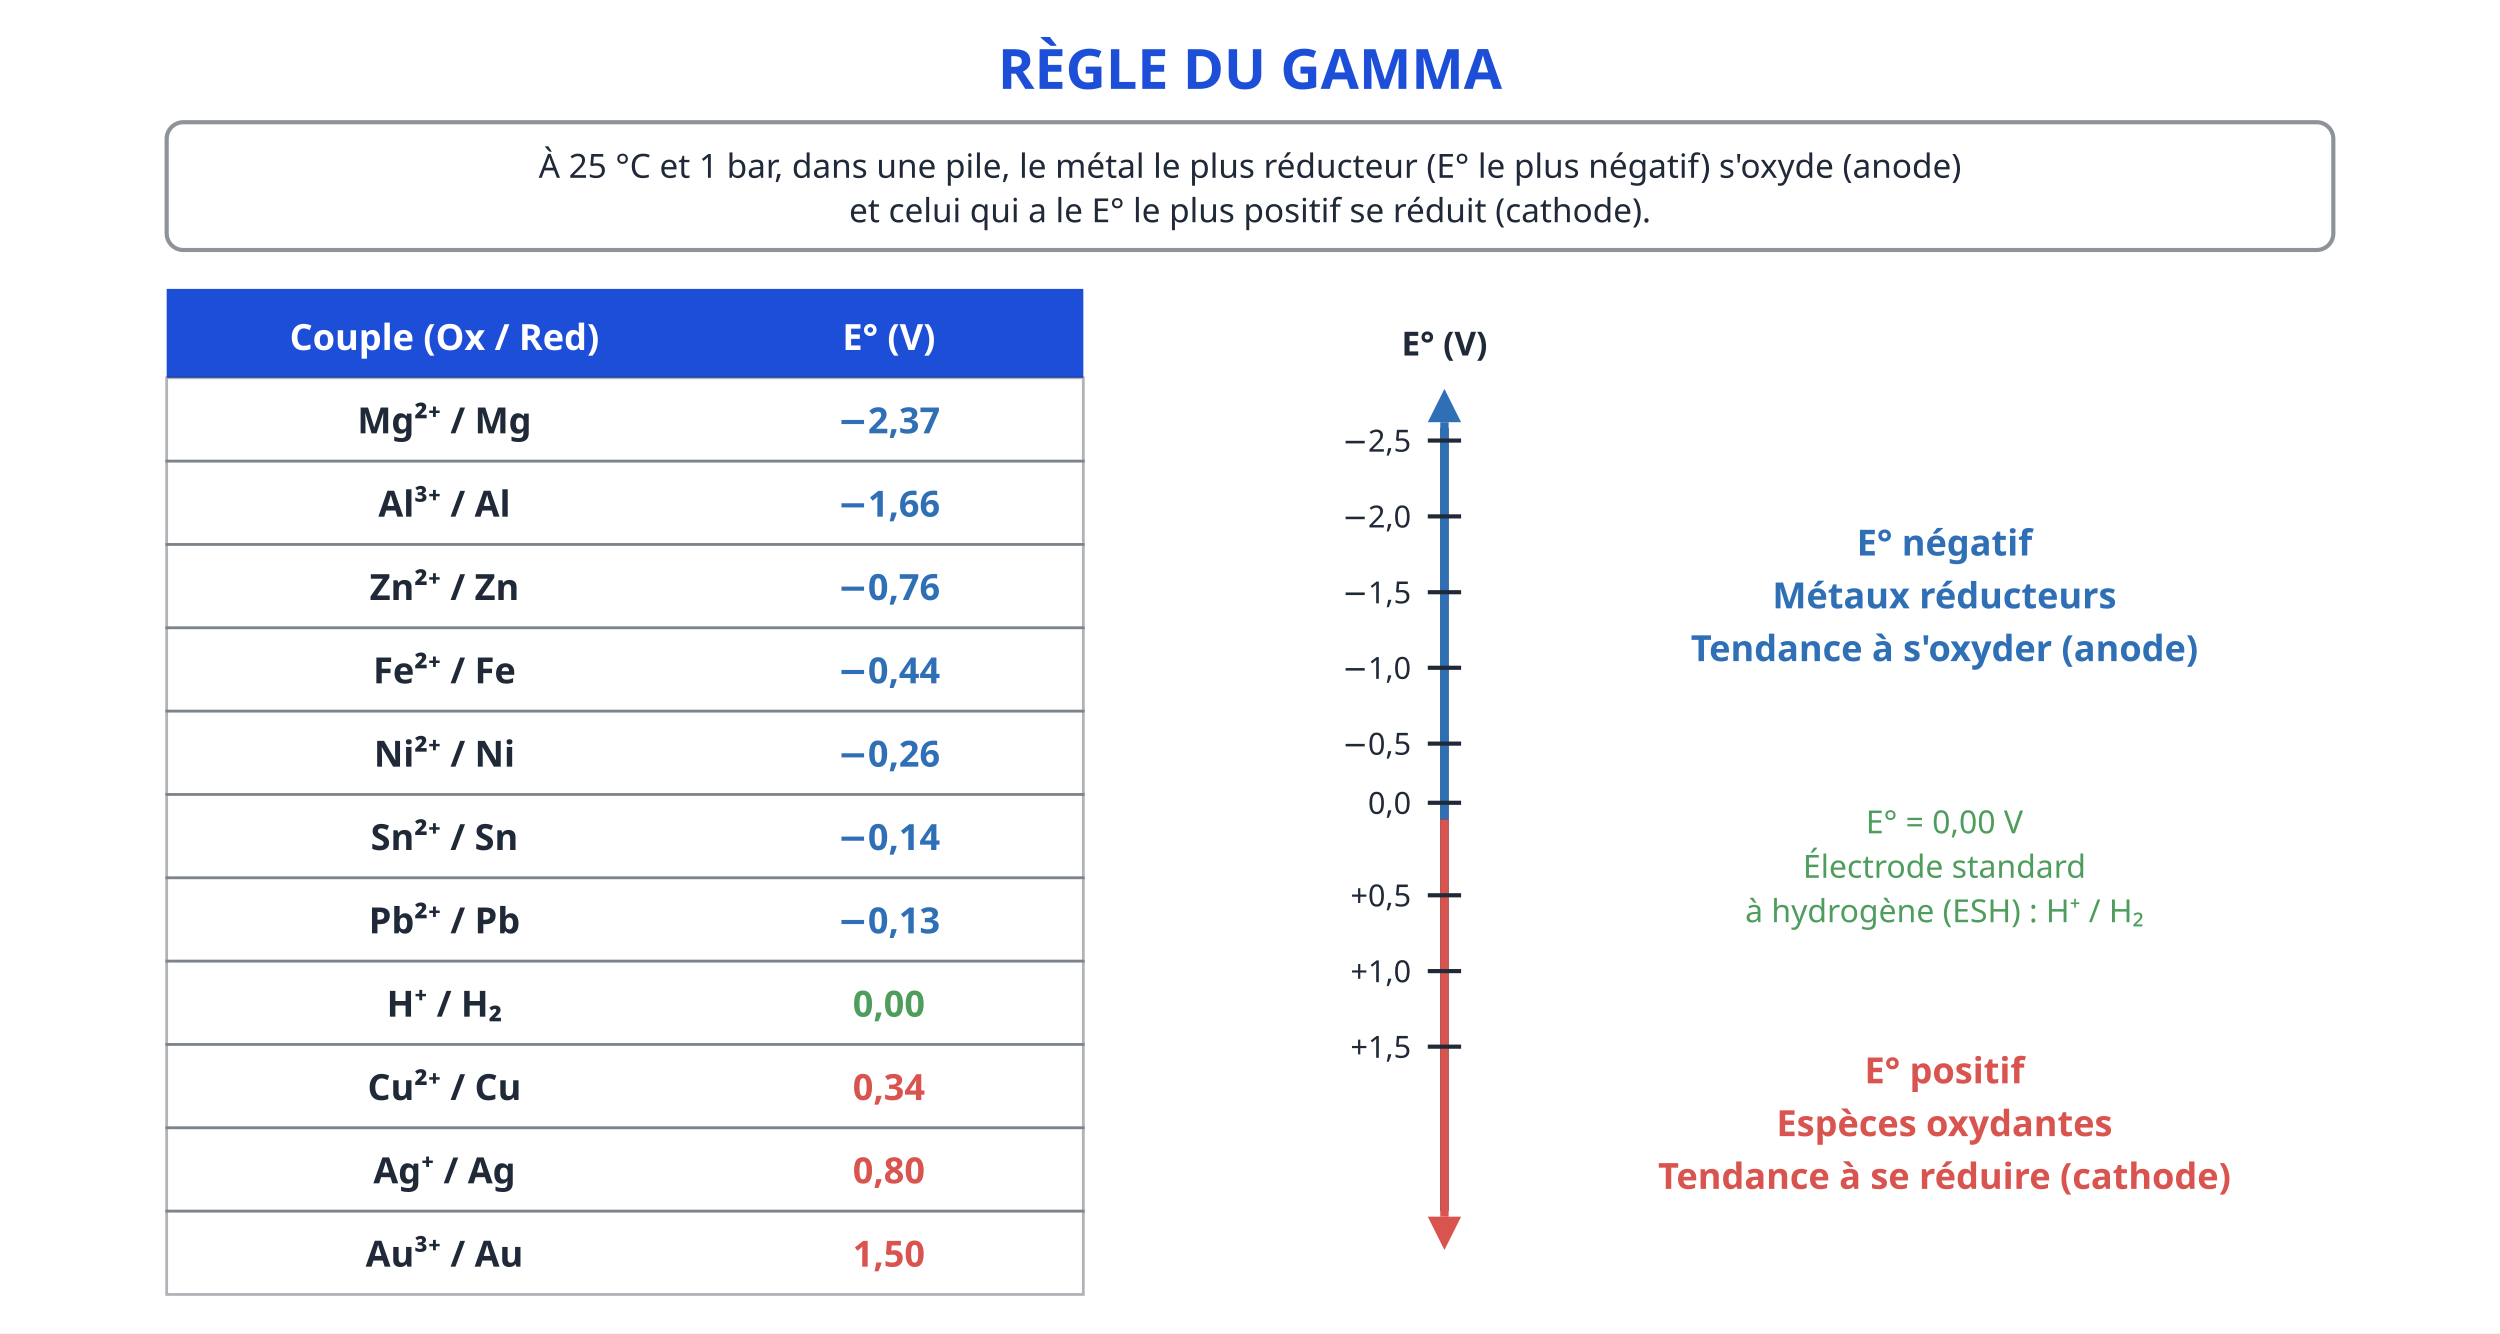
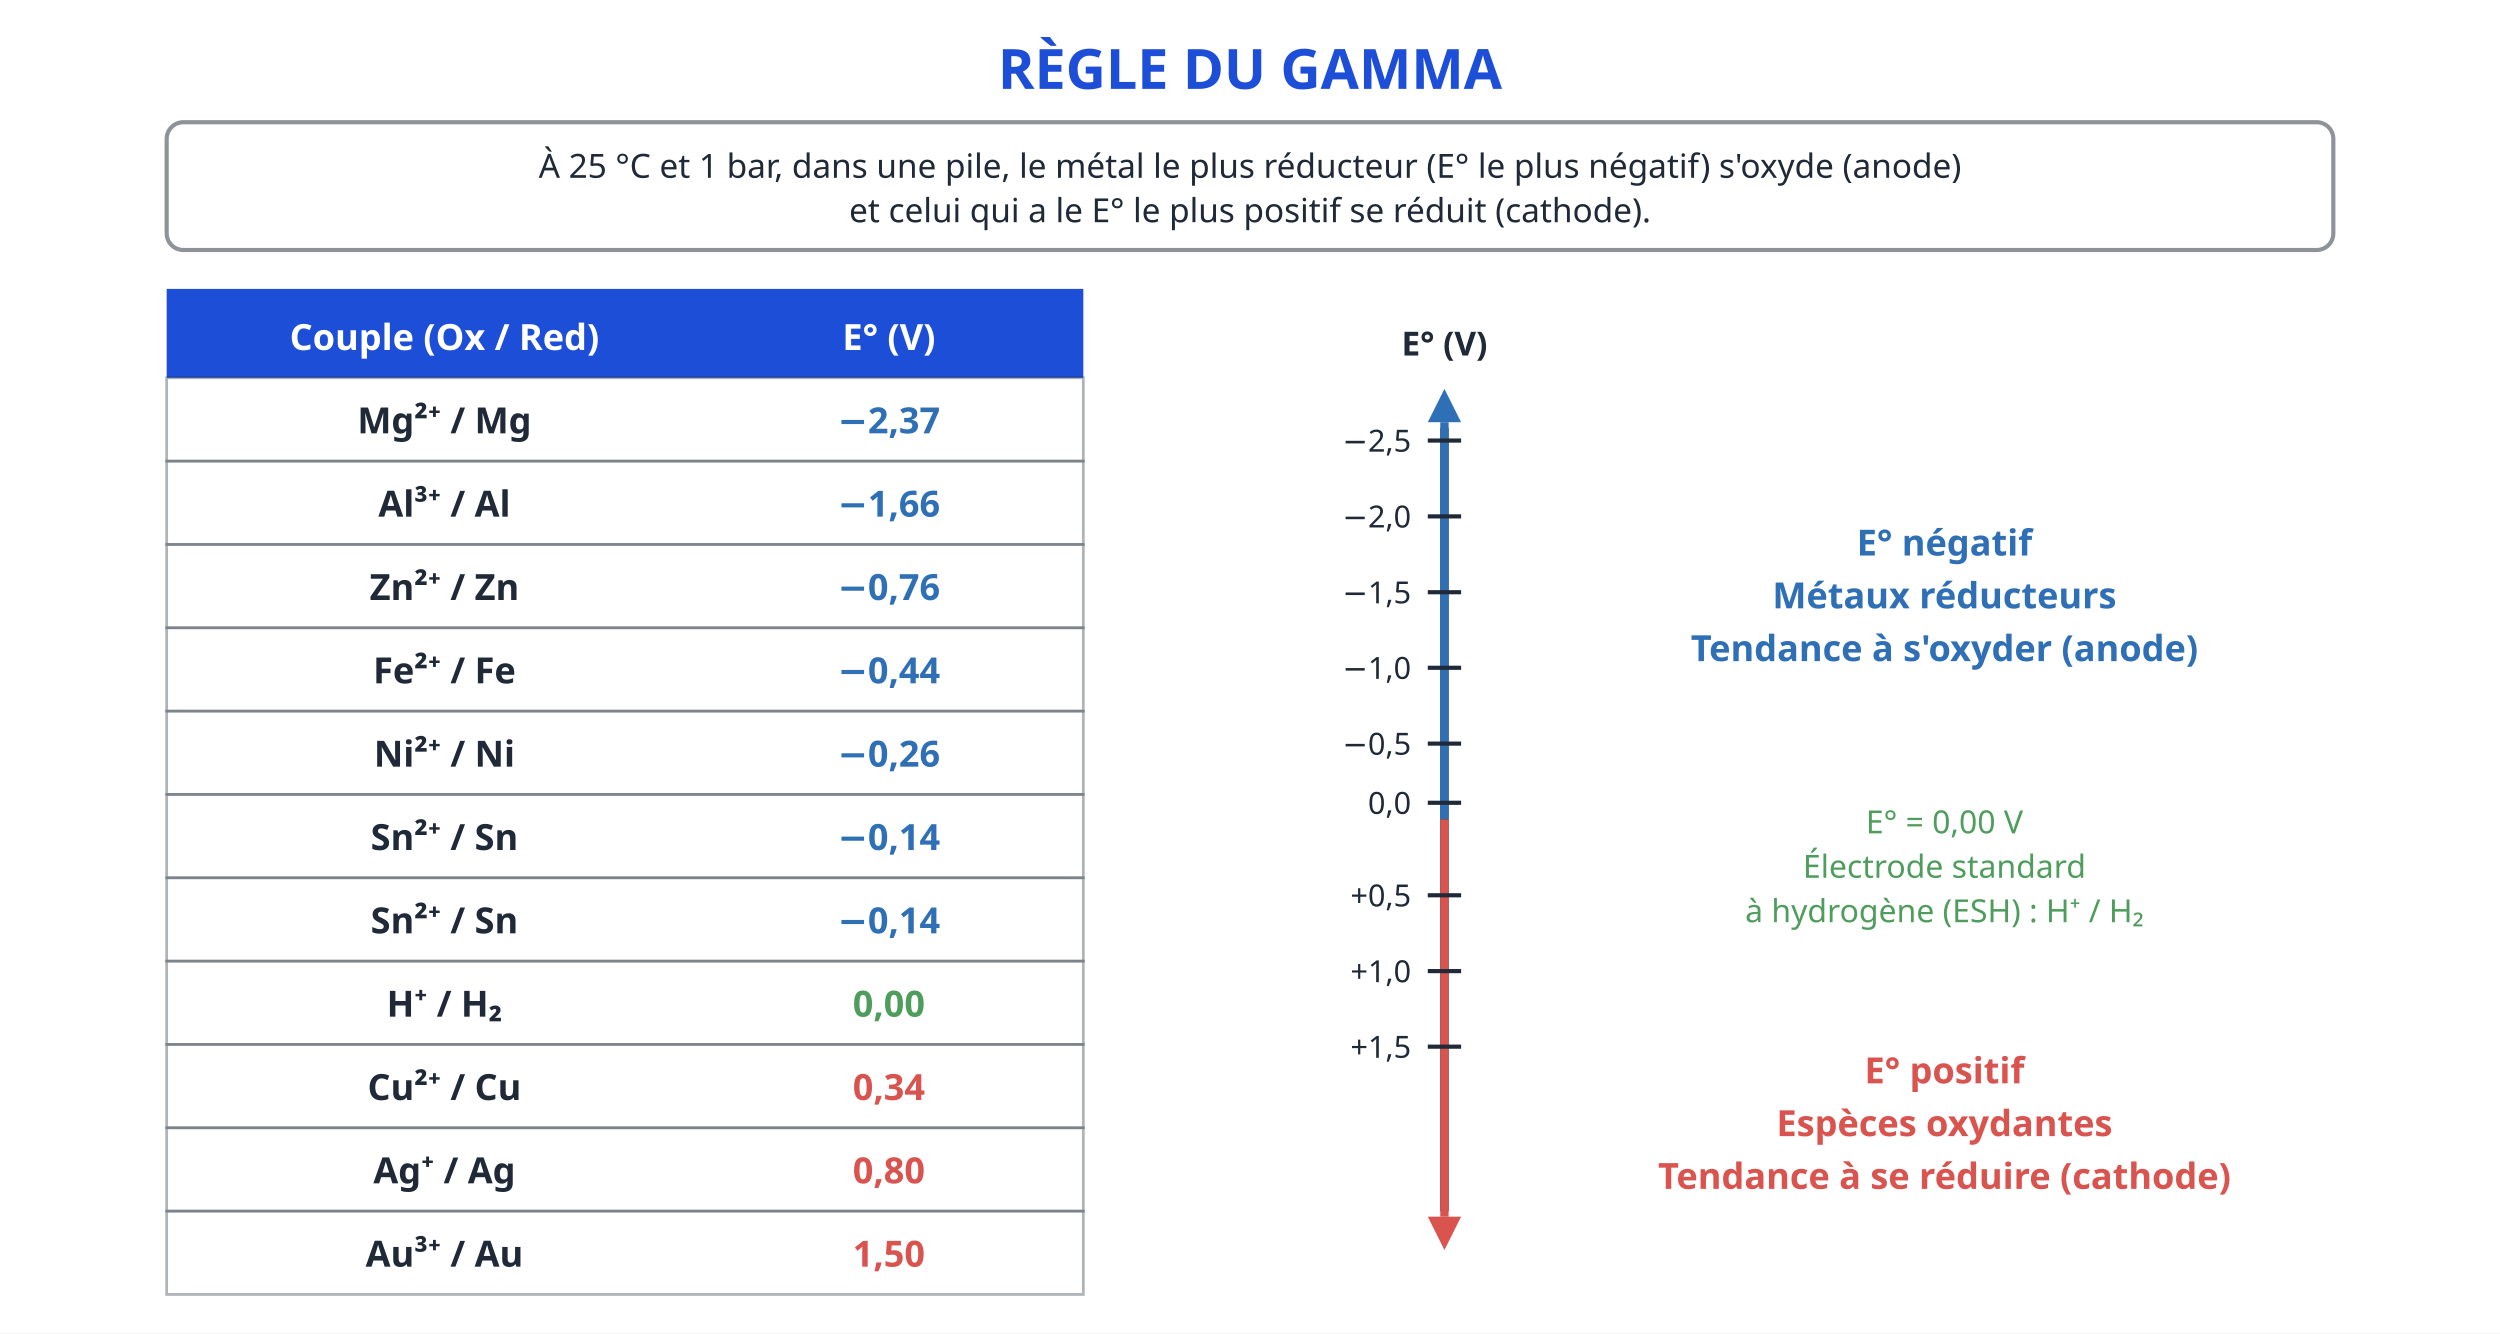
<svg xmlns="http://www.w3.org/2000/svg" viewBox="0 0 900 480" width="900" height="480" color="#1f2937" role="img" aria-labelledby="titre" fill="none" stroke="currentColor" stroke-width="2" font-family="sans-serif" font-size="13">
  <rect x="0" y="0" width="900" height="480" fill="#ffffff" stroke="none" />
  <text x="450.0" y="32.0" text-anchor="middle" font-size="20" font-weight="700" fill="#1d4ed8" stroke="none">RÈGLE DU GAMMA</text>
  <rect x="60.0" y="44.0" width="780.0" height="46.0" rx="6" fill="none" stroke="currentColor" stroke-width="1.5" stroke-opacity="0.5" />
  <text x="450.0" y="64.0" text-anchor="middle" font-size="12" fill="currentColor" stroke="none">À 25 °C et 1 bar, dans une pile, le métal le plus réducteur (E° le plus négatif) s'oxyde (anode)</text>
  <text x="450.0" y="80.0" text-anchor="middle" font-size="12" fill="currentColor" stroke="none">et celui qui a le E° le plus positif se réduit (cathode).</text>
  <rect x="60.0" y="104.0" width="330.0" height="32.0" rx="0" fill="#1d4ed8" stroke="currentColor" stroke-width="0" />
  <text x="160.0" y="126.0" text-anchor="middle" font-size="13" font-weight="700" fill="#fff" stroke="none">Couple (Ox / Red)</text>
  <text x="320.0" y="126.0" text-anchor="middle" font-size="13" font-weight="700" fill="#fff" stroke="none">E° (V)</text>
  <rect x="60.0" y="136.0" width="330.0" height="30.0" rx="0" fill="none" stroke="currentColor" stroke-width="1" stroke-opacity="0.35" />
  <text x="160.0" y="156.0" text-anchor="middle" font-size="13" font-weight="600" fill="currentColor" stroke="none">Mg²⁺ / Mg</text>
  <text x="320.0" y="156.0" text-anchor="middle" font-size="13" font-weight="700" fill="#2f6fb5" stroke="none">−2,37</text>
  <rect x="60.0" y="166.0" width="330.0" height="30.0" rx="0" fill="none" stroke="currentColor" stroke-width="1" stroke-opacity="0.35" />
  <text x="160.0" y="186.0" text-anchor="middle" font-size="13" font-weight="600" fill="currentColor" stroke="none">Al³⁺ / Al</text>
  <text x="320.0" y="186.0" text-anchor="middle" font-size="13" font-weight="700" fill="#2f6fb5" stroke="none">−1,66</text>
  <rect x="60.0" y="196.0" width="330.0" height="30.0" rx="0" fill="none" stroke="currentColor" stroke-width="1" stroke-opacity="0.35" />
  <text x="160.0" y="216.0" text-anchor="middle" font-size="13" font-weight="600" fill="currentColor" stroke="none">Zn²⁺ / Zn</text>
  <text x="320.0" y="216.0" text-anchor="middle" font-size="13" font-weight="700" fill="#2f6fb5" stroke="none">−0,76</text>
  <rect x="60.0" y="226.0" width="330.0" height="30.0" rx="0" fill="none" stroke="currentColor" stroke-width="1" stroke-opacity="0.35" />
  <text x="160.0" y="246.0" text-anchor="middle" font-size="13" font-weight="600" fill="currentColor" stroke="none">Fe²⁺ / Fe</text>
  <text x="320.0" y="246.0" text-anchor="middle" font-size="13" font-weight="700" fill="#2f6fb5" stroke="none">−0,44</text>
  <rect x="60.0" y="256.0" width="330.0" height="30.0" rx="0" fill="none" stroke="currentColor" stroke-width="1" stroke-opacity="0.35" />
  <text x="160.0" y="276.0" text-anchor="middle" font-size="13" font-weight="600" fill="currentColor" stroke="none">Ni²⁺ / Ni</text>
  <text x="320.0" y="276.0" text-anchor="middle" font-size="13" font-weight="700" fill="#2f6fb5" stroke="none">−0,26</text>
  <rect x="60.0" y="286.0" width="330.0" height="30.0" rx="0" fill="none" stroke="currentColor" stroke-width="1" stroke-opacity="0.35" />
  <text x="160.0" y="306.0" text-anchor="middle" font-size="13" font-weight="600" fill="currentColor" stroke="none">Sn²⁺ / Sn</text>
  <text x="320.0" y="306.0" text-anchor="middle" font-size="13" font-weight="700" fill="#2f6fb5" stroke="none">−0,14</text>
  <rect x="60.0" y="316.0" width="330.0" height="30.0" rx="0" fill="none" stroke="currentColor" stroke-width="1" stroke-opacity="0.35" />
-   <text x="160.0" y="336.0" text-anchor="middle" font-size="13" font-weight="600" fill="currentColor" stroke="none">Pb²⁺ / Pb</text>
-   <text x="320.0" y="336.0" text-anchor="middle" font-size="13" font-weight="700" fill="#2f6fb5" stroke="none">−0,13</text>
+   <text x="160.0" y="336.0" text-anchor="middle" font-size="13" font-weight="600" fill="currentColor" stroke="none">Sn²⁺ / Sn</text>
+   <text x="320.0" y="336.0" text-anchor="middle" font-size="13" font-weight="700" fill="#2f6fb5" stroke="none">−0,14</text>
  <rect x="60.0" y="346.0" width="330.0" height="30.0" rx="0" fill="none" stroke="currentColor" stroke-width="1" stroke-opacity="0.35" />
  <text x="160.0" y="366.0" text-anchor="middle" font-size="13" font-weight="600" fill="currentColor" stroke="none">H⁺ / H₂</text>
  <text x="320.0" y="366.0" text-anchor="middle" font-size="13" font-weight="700" fill="#4f9d5d" stroke="none">0,00</text>
  <rect x="60.0" y="376.0" width="330.0" height="30.0" rx="0" fill="none" stroke="currentColor" stroke-width="1" stroke-opacity="0.35" />
  <text x="160.0" y="396.0" text-anchor="middle" font-size="13" font-weight="600" fill="currentColor" stroke="none">Cu²⁺ / Cu</text>
  <text x="320.0" y="396.0" text-anchor="middle" font-size="13" font-weight="700" fill="#d9534f" stroke="none">0,34</text>
  <rect x="60.0" y="406.0" width="330.0" height="30.0" rx="0" fill="none" stroke="currentColor" stroke-width="1" stroke-opacity="0.35" />
  <text x="160.0" y="426.0" text-anchor="middle" font-size="13" font-weight="600" fill="currentColor" stroke="none">Ag⁺ / Ag</text>
  <text x="320.0" y="426.0" text-anchor="middle" font-size="13" font-weight="700" fill="#d9534f" stroke="none">0,80</text>
  <rect x="60.0" y="436.0" width="330.0" height="30.0" rx="0" fill="none" stroke="currentColor" stroke-width="1" stroke-opacity="0.35" />
  <text x="160.0" y="456.0" text-anchor="middle" font-size="13" font-weight="600" fill="currentColor" stroke="none">Au³⁺ / Au</text>
  <text x="320.0" y="456.0" text-anchor="middle" font-size="13" font-weight="700" fill="#d9534f" stroke="none">1,50</text>
  <line x1="520.0" y1="154.0" x2="520.0" y2="436.0" stroke="currentColor" stroke-width="3" />
  <line x1="520.0" y1="295.0" x2="520.0" y2="152.0" stroke="#2f6fb5" stroke-width="3" />
  <polygon points="520.0,140.0 514.0,152.0 526.0,152.0" fill="#2f6fb5" stroke="none" />
  <line x1="520.0" y1="295.0" x2="520.0" y2="438.0" stroke="#d9534f" stroke-width="3" />
  <polygon points="520.0,450.0 526.0,438.0 514.0,438.0" fill="#d9534f" stroke="none" />
  <line x1="514.0" y1="158.6" x2="526.0" y2="158.6" stroke="currentColor" stroke-width="1.5" />
  <text x="508.0" y="162.6" text-anchor="end" font-size="11" fill="currentColor" stroke="none">−2,5</text>
  <line x1="514.0" y1="185.9" x2="526.0" y2="185.9" stroke="currentColor" stroke-width="1.5" />
  <text x="508.0" y="189.9" text-anchor="end" font-size="11" fill="currentColor" stroke="none">−2,0</text>
  <line x1="514.0" y1="213.2" x2="526.0" y2="213.2" stroke="currentColor" stroke-width="1.5" />
  <text x="508.0" y="217.2" text-anchor="end" font-size="11" fill="currentColor" stroke="none">−1,5</text>
  <line x1="514.0" y1="240.4" x2="526.0" y2="240.4" stroke="currentColor" stroke-width="1.5" />
  <text x="508.0" y="244.4" text-anchor="end" font-size="11" fill="currentColor" stroke="none">−1,0</text>
  <line x1="514.0" y1="267.7" x2="526.0" y2="267.7" stroke="currentColor" stroke-width="1.5" />
  <text x="508.0" y="271.7" text-anchor="end" font-size="11" fill="currentColor" stroke="none">−0,5</text>
  <line x1="514.0" y1="289.0" x2="526.0" y2="289.0" stroke="currentColor" stroke-width="1.5" />
  <text x="508.0" y="293.0" text-anchor="end" font-size="11" fill="currentColor" stroke="none">0,0</text>
  <line x1="514.0" y1="322.3" x2="526.0" y2="322.3" stroke="currentColor" stroke-width="1.5" />
  <text x="508.0" y="326.3" text-anchor="end" font-size="11" fill="currentColor" stroke="none">+0,5</text>
  <line x1="514.0" y1="349.6" x2="526.0" y2="349.6" stroke="currentColor" stroke-width="1.5" />
  <text x="508.0" y="353.6" text-anchor="end" font-size="11" fill="currentColor" stroke="none">+1,0</text>
  <line x1="514.0" y1="376.8" x2="526.0" y2="376.8" stroke="currentColor" stroke-width="1.5" />
  <text x="508.0" y="380.8" text-anchor="end" font-size="11" fill="currentColor" stroke="none">+1,5</text>
  <text x="520.0" y="128.0" text-anchor="middle" font-size="12" font-weight="700" fill="currentColor" stroke="none">E° (V)</text>
  <text x="700.0" y="200.0" text-anchor="middle" font-size="13" font-weight="700" fill="#2f6fb5" stroke="none">E° négatif</text>
  <text x="700.0" y="219.0" text-anchor="middle" font-size="13" font-weight="700" fill="#2f6fb5" stroke="none">Métaux réducteurs</text>
  <text x="700.0" y="238.0" text-anchor="middle" font-size="13" font-weight="700" fill="#2f6fb5" stroke="none">Tendance à s'oxyder (anode)</text>
  <text x="700.0" y="300.0" text-anchor="middle" font-size="11.5" fill="#4f9d5d" stroke="none">E° = 0,00 V</text>
  <text x="700.0" y="316.0" text-anchor="middle" font-size="11.5" fill="#4f9d5d" stroke="none">Électrode standard</text>
  <text x="700.0" y="332.0" text-anchor="middle" font-size="11.5" fill="#4f9d5d" stroke="none">à hydrogène (ESH) : H⁺ / H₂</text>
  <text x="700.0" y="390.0" text-anchor="middle" font-size="13" font-weight="700" fill="#d9534f" stroke="none">E° positif</text>
  <text x="700.0" y="409.0" text-anchor="middle" font-size="13" font-weight="700" fill="#d9534f" stroke="none">Espèces oxydantes</text>
  <text x="700.0" y="428.0" text-anchor="middle" font-size="13" font-weight="700" fill="#d9534f" stroke="none">Tendance à se réduire (cathode)</text>
</svg>
